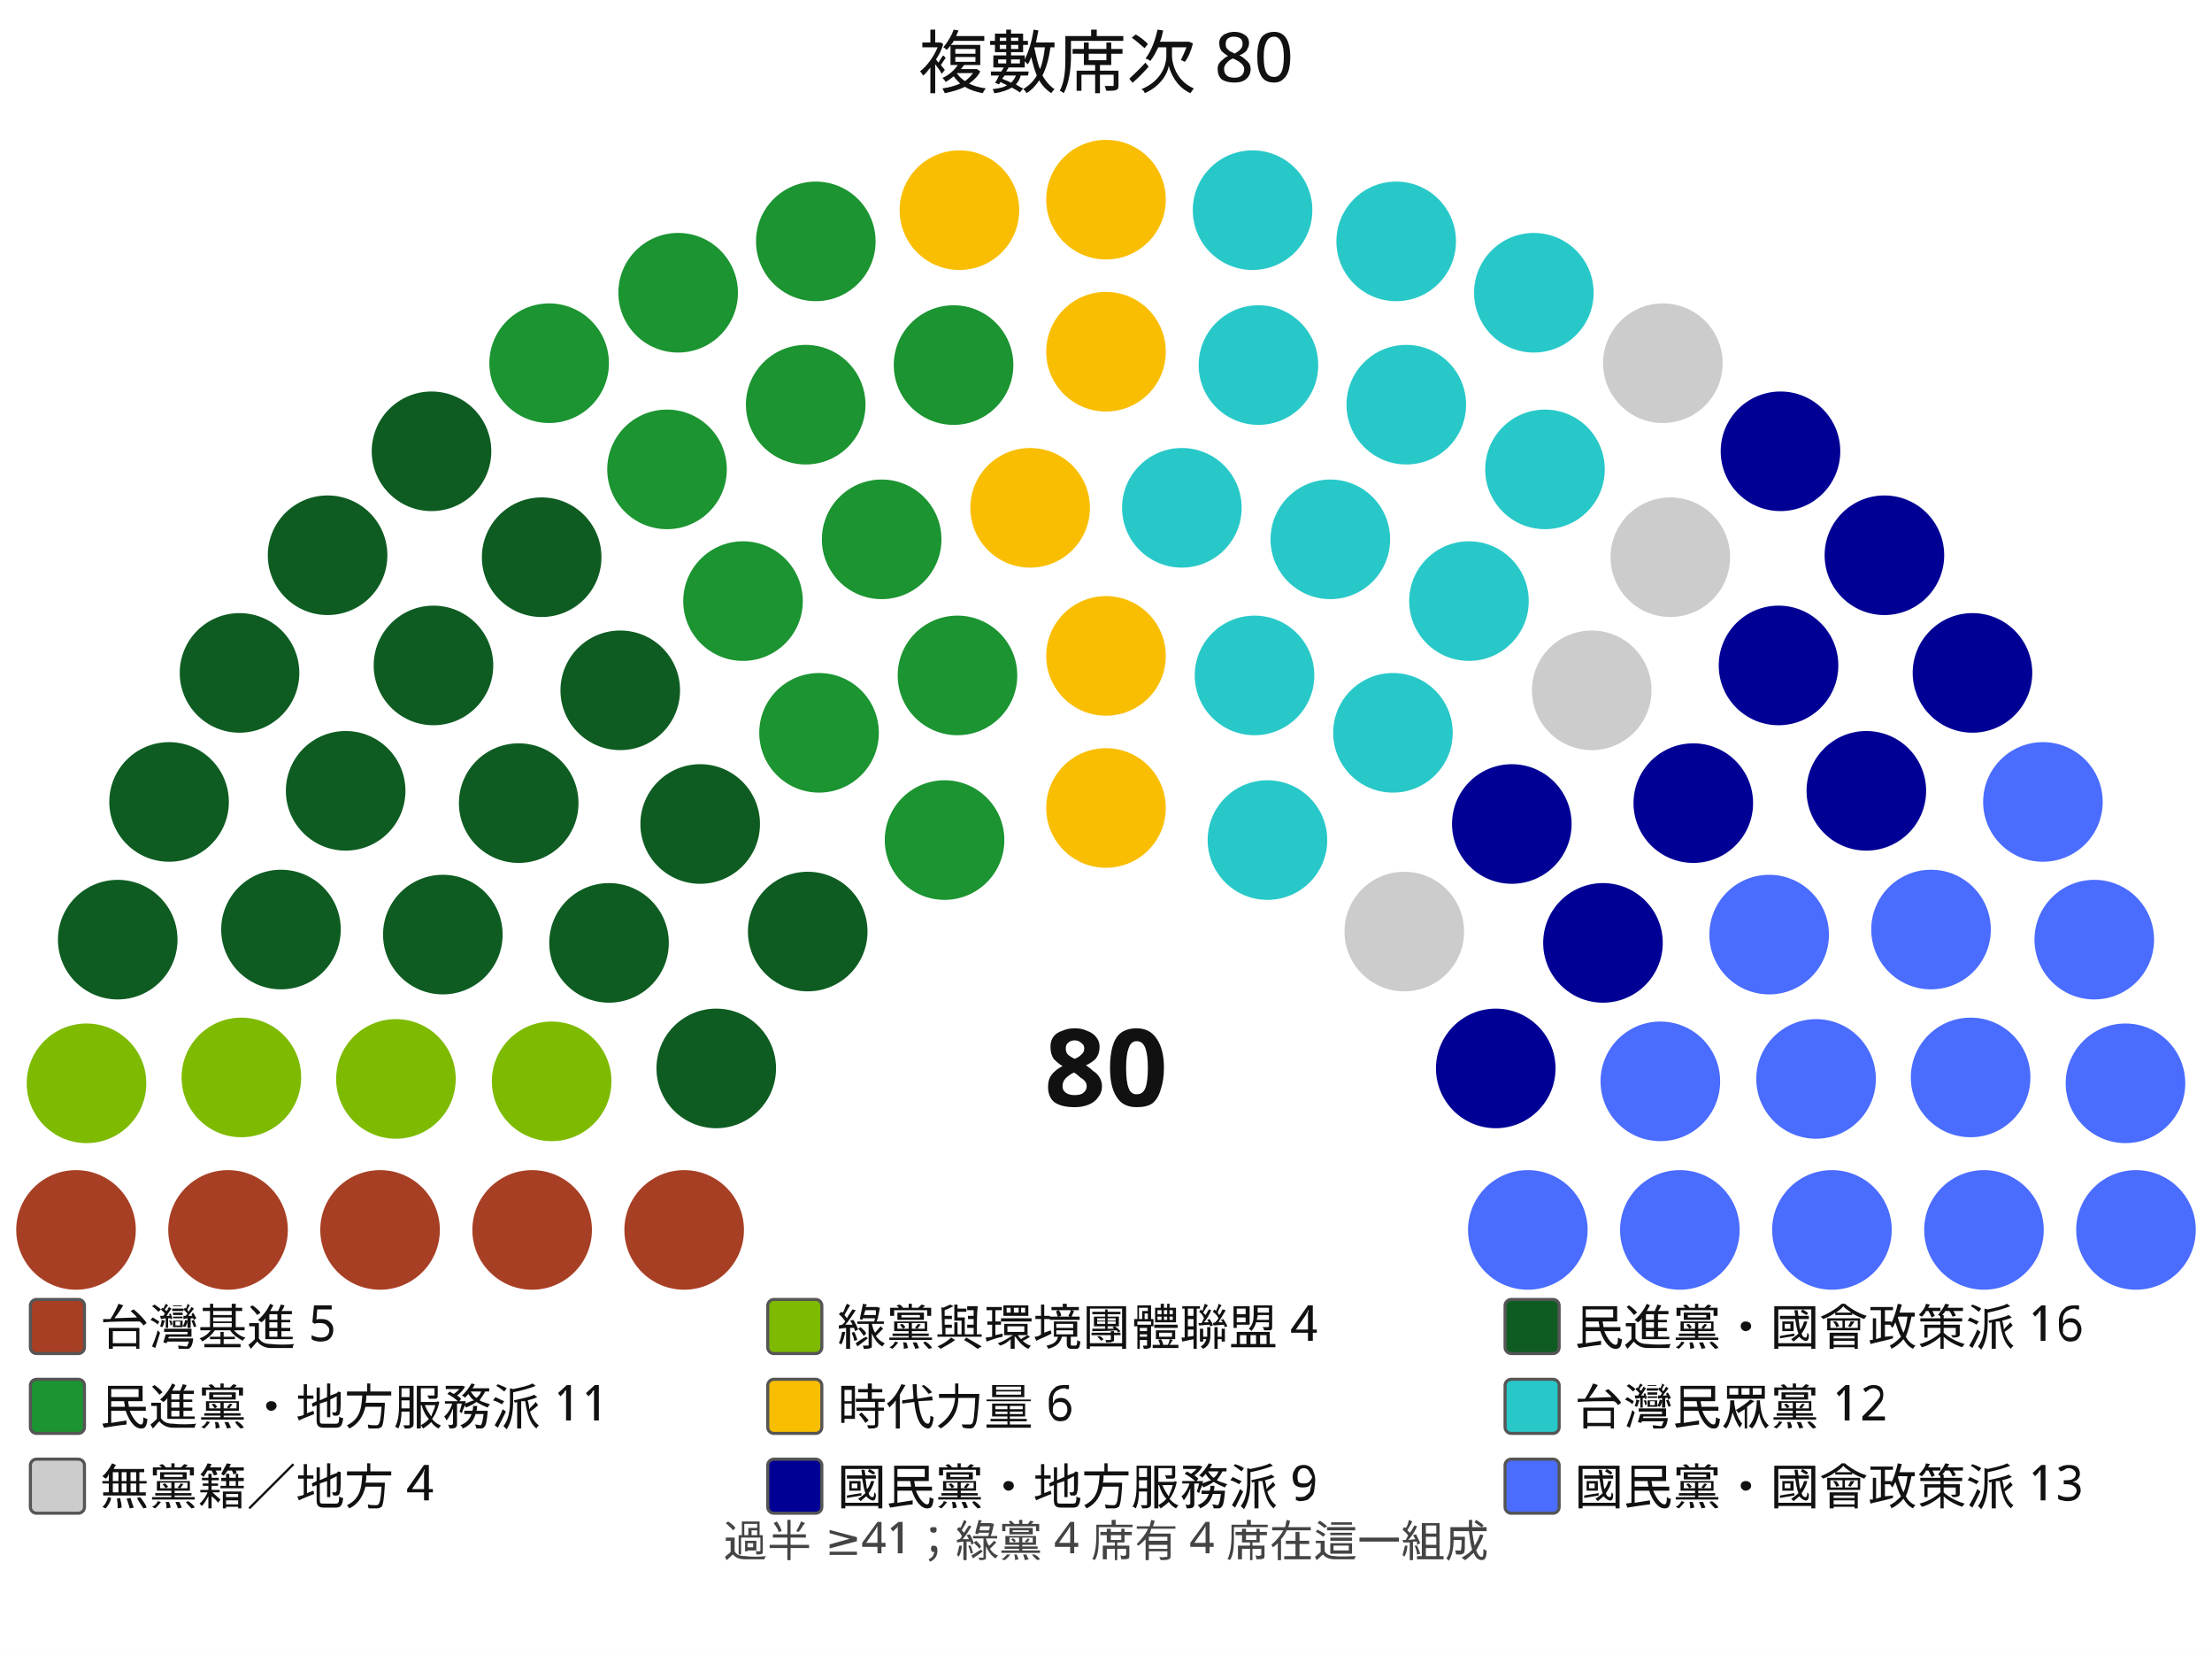
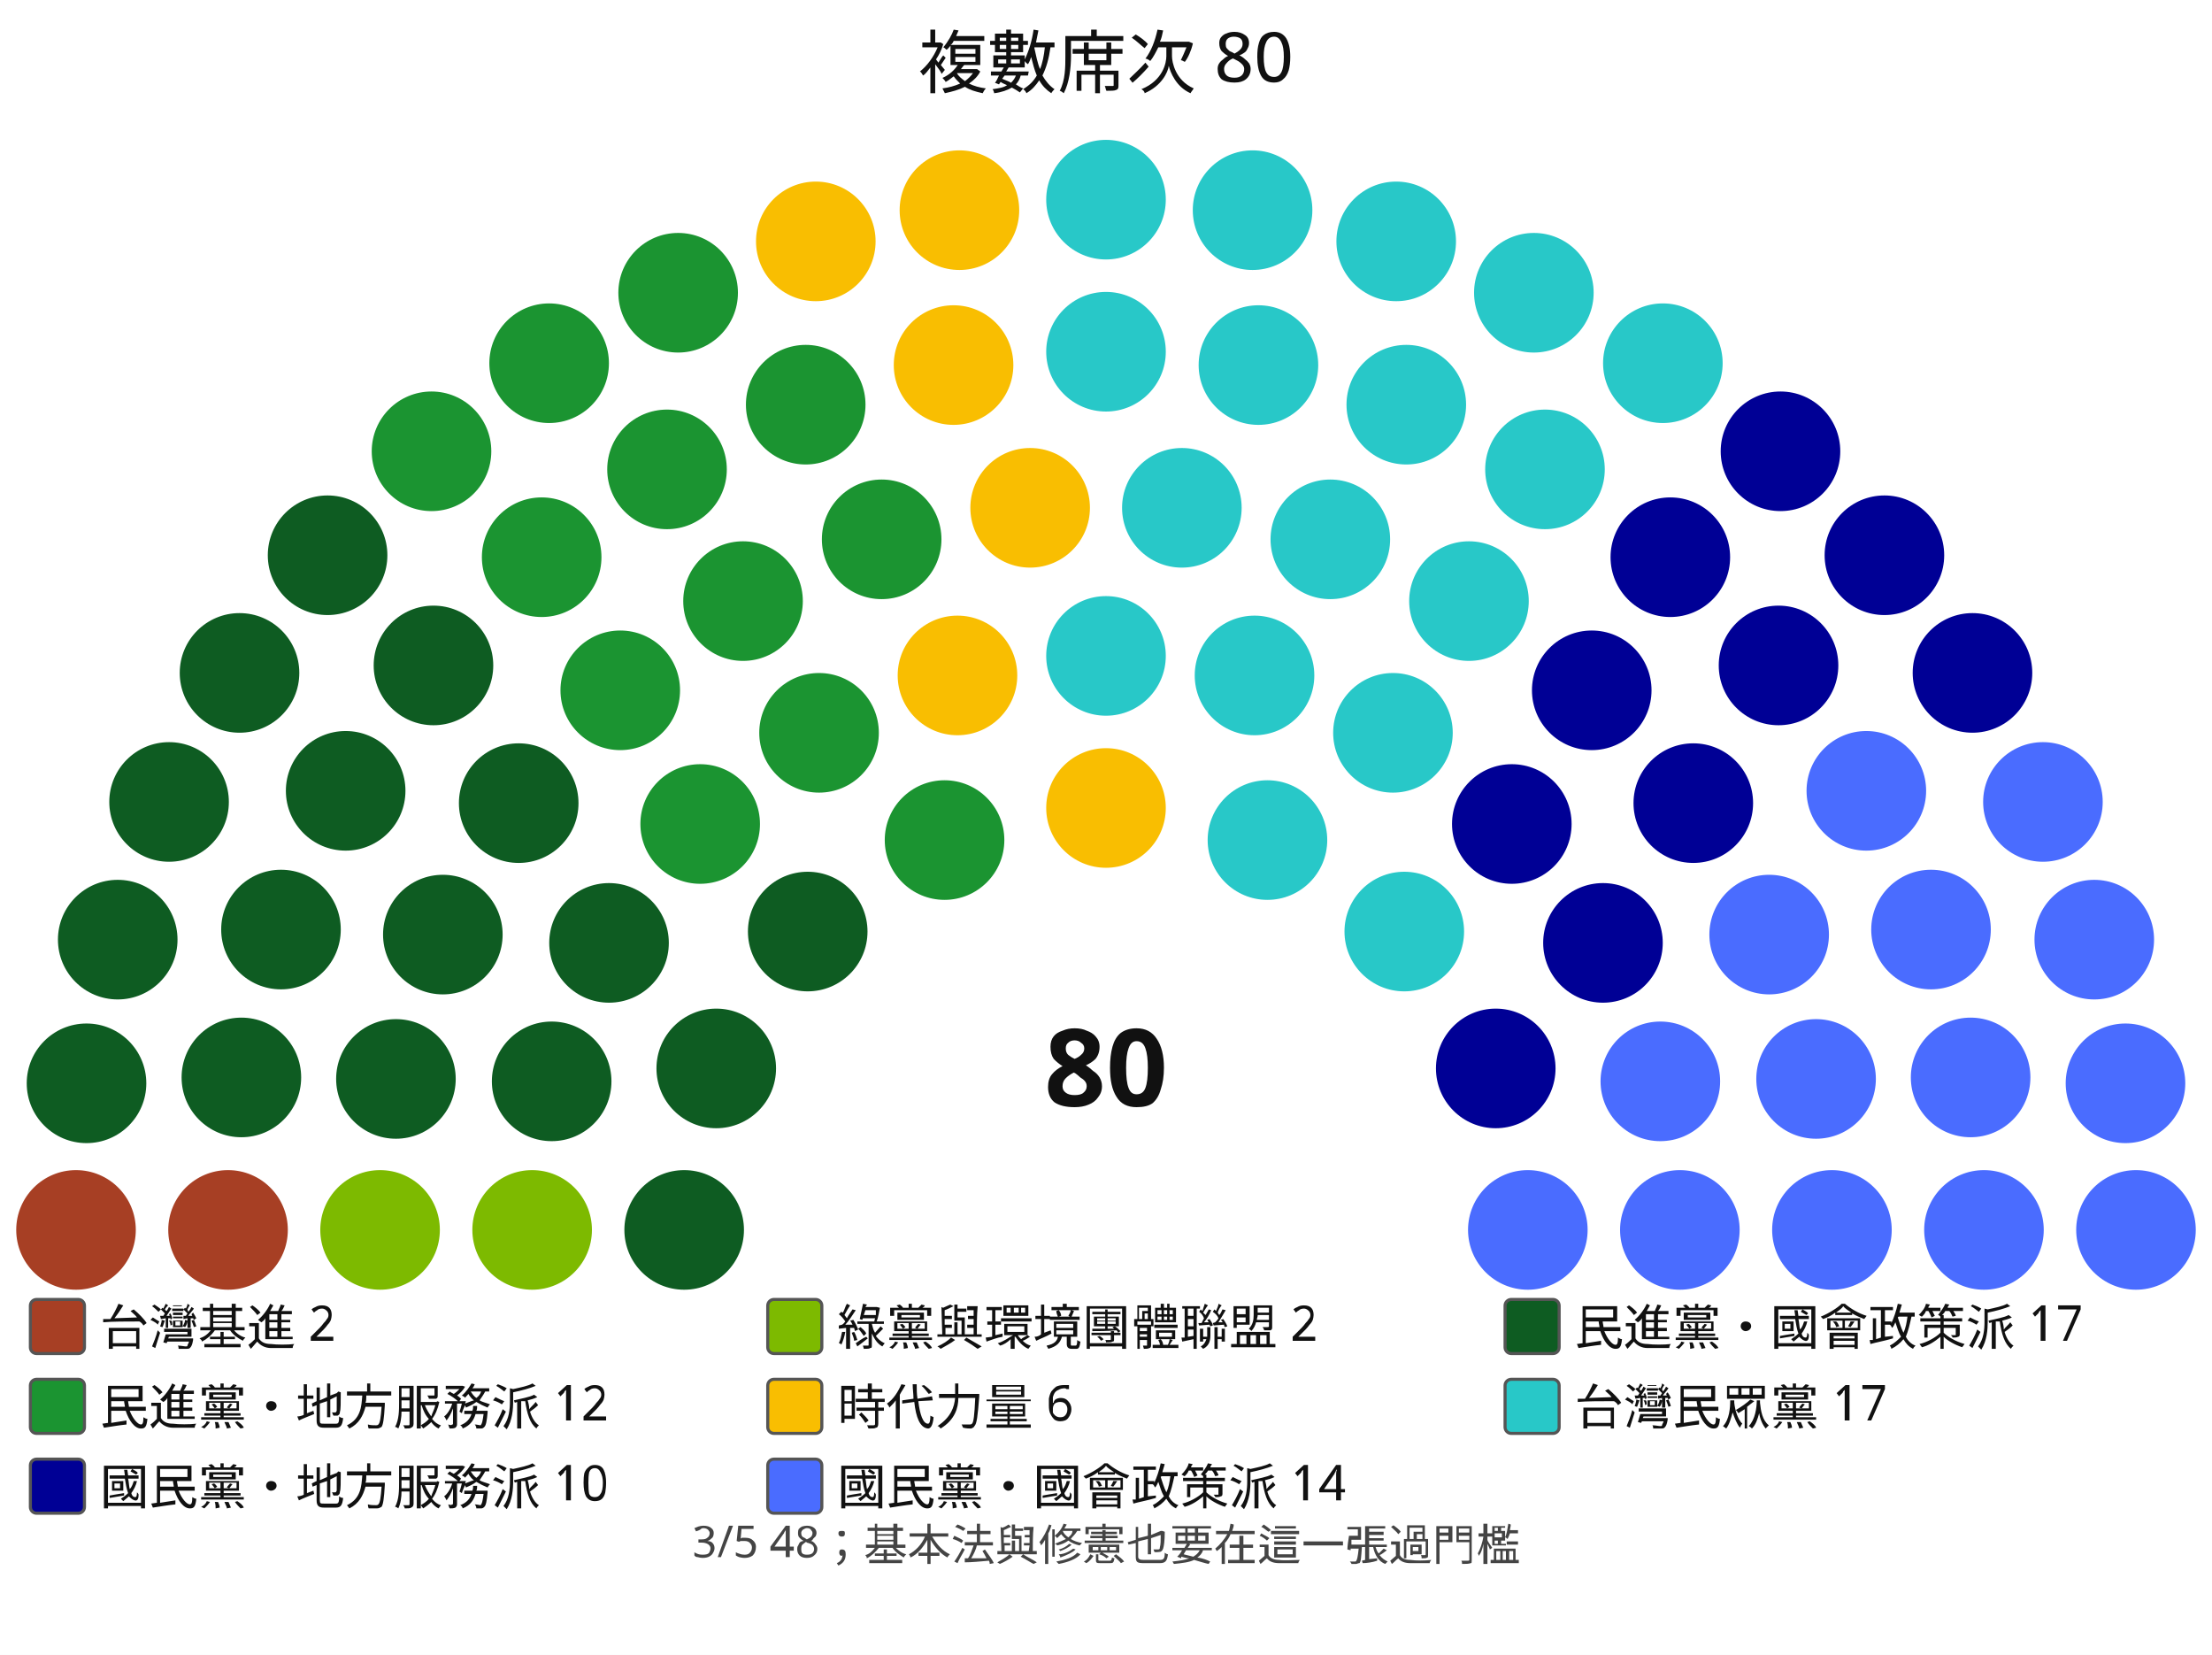
<svg xmlns="http://www.w3.org/2000/svg" viewBox="-21.476 -23.876 42.952 32.126" role="img" aria-label="複數席次 80">
  <rect x="-21.476" y="-23.876" width="42.952" height="32.126" fill="#ffffff" />
  <text x="0" y="-22.176" text-anchor="middle" font-family="Noto Sans, DejaVu Sans, sans-serif" font-size="1.35" fill="#111">複數席次 80</text>
  <circle cx="-20" cy="-0" r="1.181" fill="#A73F24" stroke="#ffffff" stroke-width="0.04" />
-   <circle cx="-19.796" cy="-2.846" r="1.181" fill="#7DBA00" stroke="#ffffff" stroke-width="0.04" />
+   <circle cx="-19.796" cy="-2.846" r="1.181" fill="#0E5C22" stroke="#ffffff" stroke-width="0.04" />
  <circle cx="-19.19" cy="-5.635" r="1.181" fill="#0E5C22" stroke="#ffffff" stroke-width="0.04" />
  <circle cx="-18.193" cy="-8.308" r="1.181" fill="#0E5C22" stroke="#ffffff" stroke-width="0.04" />
  <circle cx="-16.825" cy="-10.813" r="1.181" fill="#0E5C22" stroke="#ffffff" stroke-width="0.04" />
  <circle cx="-15.115" cy="-13.097" r="1.181" fill="#0E5C22" stroke="#ffffff" stroke-width="0.04" />
-   <circle cx="-13.097" cy="-15.115" r="1.181" fill="#0E5C22" stroke="#ffffff" stroke-width="0.04" />
+   <circle cx="-13.097" cy="-15.115" r="1.181" fill="#1B9431" stroke="#ffffff" stroke-width="0.04" />
  <circle cx="-10.813" cy="-16.825" r="1.181" fill="#1B9431" stroke="#ffffff" stroke-width="0.04" />
  <circle cx="-8.308" cy="-18.193" r="1.181" fill="#1B9431" stroke="#ffffff" stroke-width="0.04" />
-   <circle cx="-5.635" cy="-19.19" r="1.181" fill="#1B9431" stroke="#ffffff" stroke-width="0.04" />
+   <circle cx="-5.635" cy="-19.19" r="1.181" fill="#F9BE01" stroke="#ffffff" stroke-width="0.04" />
  <circle cx="-2.846" cy="-19.796" r="1.181" fill="#F9BE01" stroke="#ffffff" stroke-width="0.04" />
-   <circle cx="0" cy="-20" r="1.181" fill="#F9BE01" stroke="#ffffff" stroke-width="0.04" />
+   <circle cx="0" cy="-20" r="1.181" fill="#28C8C8" stroke="#ffffff" stroke-width="0.04" />
  <circle cx="2.846" cy="-19.796" r="1.181" fill="#28C8C8" stroke="#ffffff" stroke-width="0.04" />
  <circle cx="5.635" cy="-19.19" r="1.181" fill="#28C8C8" stroke="#ffffff" stroke-width="0.04" />
  <circle cx="8.308" cy="-18.193" r="1.181" fill="#28C8C8" stroke="#ffffff" stroke-width="0.04" />
-   <circle cx="10.813" cy="-16.825" r="1.181" fill="#CCCCCC" stroke="#ffffff" stroke-width="0.04" />
+   <circle cx="10.813" cy="-16.825" r="1.181" fill="#28C8C8" stroke="#ffffff" stroke-width="0.04" />
  <circle cx="13.097" cy="-15.115" r="1.181" fill="#000095" stroke="#ffffff" stroke-width="0.04" />
  <circle cx="15.115" cy="-13.097" r="1.181" fill="#000095" stroke="#ffffff" stroke-width="0.04" />
  <circle cx="16.825" cy="-10.813" r="1.181" fill="#000095" stroke="#ffffff" stroke-width="0.04" />
  <circle cx="18.193" cy="-8.308" r="1.181" fill="#4A6CFF" stroke="#ffffff" stroke-width="0.04" />
  <circle cx="19.19" cy="-5.635" r="1.181" fill="#4A6CFF" stroke="#ffffff" stroke-width="0.04" />
  <circle cx="19.796" cy="-2.846" r="1.181" fill="#4A6CFF" stroke="#ffffff" stroke-width="0.04" />
  <circle cx="20" cy="0" r="1.181" fill="#4A6CFF" stroke="#ffffff" stroke-width="0.04" />
  <circle cx="-17.048" cy="-0" r="1.181" fill="#A73F24" stroke="#ffffff" stroke-width="0.04" />
-   <circle cx="-16.789" cy="-2.96" r="1.181" fill="#7DBA00" stroke="#ffffff" stroke-width="0.04" />
+   <circle cx="-16.789" cy="-2.96" r="1.181" fill="#0E5C22" stroke="#ffffff" stroke-width="0.04" />
  <circle cx="-16.02" cy="-5.831" r="1.181" fill="#0E5C22" stroke="#ffffff" stroke-width="0.04" />
  <circle cx="-14.764" cy="-8.524" r="1.181" fill="#0E5C22" stroke="#ffffff" stroke-width="0.04" />
  <circle cx="-13.059" cy="-10.958" r="1.181" fill="#0E5C22" stroke="#ffffff" stroke-width="0.04" />
-   <circle cx="-10.958" cy="-13.059" r="1.181" fill="#0E5C22" stroke="#ffffff" stroke-width="0.04" />
+   <circle cx="-10.958" cy="-13.059" r="1.181" fill="#1B9431" stroke="#ffffff" stroke-width="0.04" />
  <circle cx="-8.524" cy="-14.764" r="1.181" fill="#1B9431" stroke="#ffffff" stroke-width="0.04" />
  <circle cx="-5.831" cy="-16.02" r="1.181" fill="#1B9431" stroke="#ffffff" stroke-width="0.04" />
-   <circle cx="-2.96" cy="-16.789" r="1.181" fill="#1B9431" stroke="#ffffff" stroke-width="0.04" />
-   <circle cx="0" cy="-17.048" r="1.181" fill="#F9BE01" stroke="#ffffff" stroke-width="0.04" />
+   <circle cx="-2.96" cy="-16.789" r="1.181" fill="#F9BE01" stroke="#ffffff" stroke-width="0.04" />
+   <circle cx="0" cy="-17.048" r="1.181" fill="#28C8C8" stroke="#ffffff" stroke-width="0.04" />
  <circle cx="2.96" cy="-16.789" r="1.181" fill="#28C8C8" stroke="#ffffff" stroke-width="0.04" />
  <circle cx="5.831" cy="-16.02" r="1.181" fill="#28C8C8" stroke="#ffffff" stroke-width="0.04" />
  <circle cx="8.524" cy="-14.764" r="1.181" fill="#28C8C8" stroke="#ffffff" stroke-width="0.04" />
-   <circle cx="10.958" cy="-13.059" r="1.181" fill="#CCCCCC" stroke="#ffffff" stroke-width="0.04" />
+   <circle cx="10.958" cy="-13.059" r="1.181" fill="#000095" stroke="#ffffff" stroke-width="0.04" />
  <circle cx="13.059" cy="-10.958" r="1.181" fill="#000095" stroke="#ffffff" stroke-width="0.04" />
-   <circle cx="14.764" cy="-8.524" r="1.181" fill="#000095" stroke="#ffffff" stroke-width="0.04" />
+   <circle cx="14.764" cy="-8.524" r="1.181" fill="#4A6CFF" stroke="#ffffff" stroke-width="0.04" />
  <circle cx="16.02" cy="-5.831" r="1.181" fill="#4A6CFF" stroke="#ffffff" stroke-width="0.04" />
  <circle cx="16.789" cy="-2.96" r="1.181" fill="#4A6CFF" stroke="#ffffff" stroke-width="0.04" />
  <circle cx="17.048" cy="0" r="1.181" fill="#4A6CFF" stroke="#ffffff" stroke-width="0.04" />
-   <circle cx="-14.096" cy="-0" r="1.181" fill="#A73F24" stroke="#ffffff" stroke-width="0.04" />
-   <circle cx="-13.788" cy="-2.931" r="1.181" fill="#7DBA00" stroke="#ffffff" stroke-width="0.04" />
+   <circle cx="-14.096" cy="-0" r="1.181" fill="#7DBA00" stroke="#ffffff" stroke-width="0.04" />
+   <circle cx="-13.788" cy="-2.931" r="1.181" fill="#0E5C22" stroke="#ffffff" stroke-width="0.04" />
  <circle cx="-12.877" cy="-5.733" r="1.181" fill="#0E5C22" stroke="#ffffff" stroke-width="0.04" />
  <circle cx="-11.404" cy="-8.285" r="1.181" fill="#0E5C22" stroke="#ffffff" stroke-width="0.04" />
-   <circle cx="-9.432" cy="-10.475" r="1.181" fill="#0E5C22" stroke="#ffffff" stroke-width="0.04" />
+   <circle cx="-9.432" cy="-10.475" r="1.181" fill="#1B9431" stroke="#ffffff" stroke-width="0.04" />
  <circle cx="-7.048" cy="-12.207" r="1.181" fill="#1B9431" stroke="#ffffff" stroke-width="0.04" />
  <circle cx="-4.356" cy="-13.406" r="1.181" fill="#1B9431" stroke="#ffffff" stroke-width="0.04" />
  <circle cx="-1.473" cy="-14.018" r="1.181" fill="#F9BE01" stroke="#ffffff" stroke-width="0.04" />
  <circle cx="1.473" cy="-14.018" r="1.181" fill="#28C8C8" stroke="#ffffff" stroke-width="0.04" />
  <circle cx="4.356" cy="-13.406" r="1.181" fill="#28C8C8" stroke="#ffffff" stroke-width="0.04" />
  <circle cx="7.048" cy="-12.207" r="1.181" fill="#28C8C8" stroke="#ffffff" stroke-width="0.04" />
-   <circle cx="9.432" cy="-10.475" r="1.181" fill="#CCCCCC" stroke="#ffffff" stroke-width="0.04" />
+   <circle cx="9.432" cy="-10.475" r="1.181" fill="#000095" stroke="#ffffff" stroke-width="0.04" />
  <circle cx="11.404" cy="-8.285" r="1.181" fill="#000095" stroke="#ffffff" stroke-width="0.04" />
  <circle cx="12.877" cy="-5.733" r="1.181" fill="#4A6CFF" stroke="#ffffff" stroke-width="0.04" />
  <circle cx="13.788" cy="-2.931" r="1.181" fill="#4A6CFF" stroke="#ffffff" stroke-width="0.04" />
  <circle cx="14.096" cy="0" r="1.181" fill="#4A6CFF" stroke="#ffffff" stroke-width="0.04" />
-   <circle cx="-11.143" cy="-0" r="1.181" fill="#A73F24" stroke="#ffffff" stroke-width="0.04" />
-   <circle cx="-10.764" cy="-2.884" r="1.181" fill="#7DBA00" stroke="#ffffff" stroke-width="0.04" />
+   <circle cx="-11.143" cy="-0" r="1.181" fill="#7DBA00" stroke="#ffffff" stroke-width="0.04" />
+   <circle cx="-10.764" cy="-2.884" r="1.181" fill="#0E5C22" stroke="#ffffff" stroke-width="0.04" />
  <circle cx="-9.65" cy="-5.572" r="1.181" fill="#0E5C22" stroke="#ffffff" stroke-width="0.04" />
-   <circle cx="-7.88" cy="-7.88" r="1.181" fill="#0E5C22" stroke="#ffffff" stroke-width="0.04" />
+   <circle cx="-7.88" cy="-7.88" r="1.181" fill="#1B9431" stroke="#ffffff" stroke-width="0.04" />
  <circle cx="-5.572" cy="-9.65" r="1.181" fill="#1B9431" stroke="#ffffff" stroke-width="0.04" />
-   <circle cx="-2.884" cy="-10.764" r="1.181" fill="#1B9431" stroke="#ffffff" stroke-width="0.04" />
-   <circle cx="-0" cy="-11.143" r="1.181" fill="#F9BE01" stroke="#ffffff" stroke-width="0.04" />
+   <circle cx="-2.884" cy="-10.764" r="1.181" fill="#F9BE01" stroke="#ffffff" stroke-width="0.04" />
+   <circle cx="-0" cy="-11.143" r="1.181" fill="#28C8C8" stroke="#ffffff" stroke-width="0.04" />
  <circle cx="2.884" cy="-10.764" r="1.181" fill="#28C8C8" stroke="#ffffff" stroke-width="0.04" />
  <circle cx="5.572" cy="-9.65" r="1.181" fill="#28C8C8" stroke="#ffffff" stroke-width="0.04" />
  <circle cx="7.88" cy="-7.88" r="1.181" fill="#000095" stroke="#ffffff" stroke-width="0.04" />
  <circle cx="9.65" cy="-5.572" r="1.181" fill="#000095" stroke="#ffffff" stroke-width="0.04" />
  <circle cx="10.764" cy="-2.884" r="1.181" fill="#4A6CFF" stroke="#ffffff" stroke-width="0.04" />
  <circle cx="11.143" cy="-0" r="1.181" fill="#4A6CFF" stroke="#ffffff" stroke-width="0.04" />
-   <circle cx="-8.191" cy="-0" r="1.181" fill="#A73F24" stroke="#ffffff" stroke-width="0.04" />
+   <circle cx="-8.191" cy="-0" r="1.181" fill="#0E5C22" stroke="#ffffff" stroke-width="0.04" />
  <circle cx="-7.568" cy="-3.135" r="1.181" fill="#0E5C22" stroke="#ffffff" stroke-width="0.04" />
  <circle cx="-5.792" cy="-5.792" r="1.181" fill="#0E5C22" stroke="#ffffff" stroke-width="0.04" />
  <circle cx="-3.135" cy="-7.568" r="1.181" fill="#1B9431" stroke="#ffffff" stroke-width="0.04" />
  <circle cx="0" cy="-8.191" r="1.181" fill="#F9BE01" stroke="#ffffff" stroke-width="0.04" />
  <circle cx="3.135" cy="-7.568" r="1.181" fill="#28C8C8" stroke="#ffffff" stroke-width="0.04" />
-   <circle cx="5.792" cy="-5.792" r="1.181" fill="#CCCCCC" stroke="#ffffff" stroke-width="0.04" />
+   <circle cx="5.792" cy="-5.792" r="1.181" fill="#28C8C8" stroke="#ffffff" stroke-width="0.04" />
  <circle cx="7.568" cy="-3.135" r="1.181" fill="#000095" stroke="#ffffff" stroke-width="0.04" />
  <circle cx="8.191" cy="0" r="1.181" fill="#4A6CFF" stroke="#ffffff" stroke-width="0.04" />
  <text x="0" y="-2.400" text-anchor="middle" font-family="Noto Sans, DejaVu Sans, sans-serif" font-size="2.1" font-weight="700" fill="#111">80</text>
  <rect x="-20.886" y="1.350" width="1.05" height="1.05" fill="#A73F24" stroke="#555" stroke-width="0.06" rx="0.12" />
-   <text x="-19.536" y="2.230" font-family="Noto Sans, DejaVu Sans, sans-serif" font-size="0.95" fill="#111">台灣基進 5</text>
+   <text x="-19.536" y="2.230" font-family="Noto Sans, DejaVu Sans, sans-serif" font-size="0.95" fill="#111">台灣基進 2</text>
  <rect x="-6.568" y="1.350" width="1.05" height="1.05" fill="#7DBA00" stroke="#555" stroke-width="0.06" rx="0.12" />
-   <text x="-5.218" y="2.230" font-family="Noto Sans, DejaVu Sans, sans-serif" font-size="0.95" fill="#111">綠黨與環境團體聯盟 4</text>
+   <text x="-5.218" y="2.230" font-family="Noto Sans, DejaVu Sans, sans-serif" font-size="0.95" fill="#111">綠黨與環境團體聯盟 2</text>
  <rect x="7.749" y="1.350" width="1.05" height="1.05" fill="#0E5C22" stroke="#555" stroke-width="0.06" rx="0.12" />
-   <text x="9.099" y="2.230" font-family="Noto Sans, DejaVu Sans, sans-serif" font-size="0.95" fill="#111">民進黨・國會政策派 16</text>
+   <text x="9.099" y="2.230" font-family="Noto Sans, DejaVu Sans, sans-serif" font-size="0.95" fill="#111">民進黨・國會政策派 17</text>
  <rect x="-20.886" y="2.900" width="1.05" height="1.05" fill="#1B9431" stroke="#555" stroke-width="0.06" rx="0.12" />
-   <text x="-19.536" y="3.780" font-family="Noto Sans, DejaVu Sans, sans-serif" font-size="0.95" fill="#111">民進黨・地方服務派 11</text>
+   <text x="-19.536" y="3.780" font-family="Noto Sans, DejaVu Sans, sans-serif" font-size="0.95" fill="#111">民進黨・地方服務派 12</text>
  <rect x="-6.568" y="2.900" width="1.05" height="1.05" fill="#F9BE01" stroke="#555" stroke-width="0.06" rx="0.12" />
  <text x="-5.218" y="3.780" font-family="Noto Sans, DejaVu Sans, sans-serif" font-size="0.95" fill="#111">時代力量 6</text>
  <rect x="7.749" y="2.900" width="1.05" height="1.05" fill="#28C8C8" stroke="#555" stroke-width="0.06" rx="0.12" />
-   <text x="9.099" y="3.780" font-family="Noto Sans, DejaVu Sans, sans-serif" font-size="0.95" fill="#111">台灣民眾黨 12</text>
-   <rect x="-20.886" y="4.450" width="1.05" height="1.05" fill="#CCCCCC" stroke="#555" stroke-width="0.06" rx="0.12" />
-   <text x="-19.536" y="5.330" font-family="Noto Sans, DejaVu Sans, sans-serif" font-size="0.95" fill="#111">無黨籍／地方 4</text>
-   <rect x="-6.568" y="4.450" width="1.05" height="1.05" fill="#000095" stroke="#555" stroke-width="0.06" rx="0.12" />
-   <text x="-5.218" y="5.330" font-family="Noto Sans, DejaVu Sans, sans-serif" font-size="0.95" fill="#111">國民黨・地方服務派 9</text>
-   <rect x="7.749" y="4.450" width="1.05" height="1.05" fill="#4A6CFF" stroke="#555" stroke-width="0.06" rx="0.12" />
-   <text x="9.099" y="5.330" font-family="Noto Sans, DejaVu Sans, sans-serif" font-size="0.95" fill="#111">國民黨・國會政策派 13</text>
-   <text x="0" y="6.350" text-anchor="middle" font-family="Noto Sans, DejaVu Sans, sans-serif" font-size="0.85" fill="#444">過半 ≥41；綠黨 4 席有 4 席在這一組成</text>
+   <text x="9.099" y="3.780" font-family="Noto Sans, DejaVu Sans, sans-serif" font-size="0.95" fill="#111">台灣民眾黨 17</text>
+   <rect x="-20.886" y="4.450" width="1.05" height="1.05" fill="#000095" stroke="#555" stroke-width="0.06" rx="0.12" />
+   <text x="-19.536" y="5.330" font-family="Noto Sans, DejaVu Sans, sans-serif" font-size="0.95" fill="#111">國民黨・地方服務派 10</text>
+   <rect x="-6.568" y="4.450" width="1.05" height="1.05" fill="#4A6CFF" stroke="#555" stroke-width="0.06" rx="0.12" />
+   <text x="-5.218" y="5.330" font-family="Noto Sans, DejaVu Sans, sans-serif" font-size="0.95" fill="#111">國民黨・國會政策派 14</text>
+   <text x="0" y="6.350" text-anchor="middle" font-family="Noto Sans, DejaVu Sans, sans-serif" font-size="0.85" fill="#444">3/5 48；基本法與修憲也要在這一張過門檻</text>
</svg>
